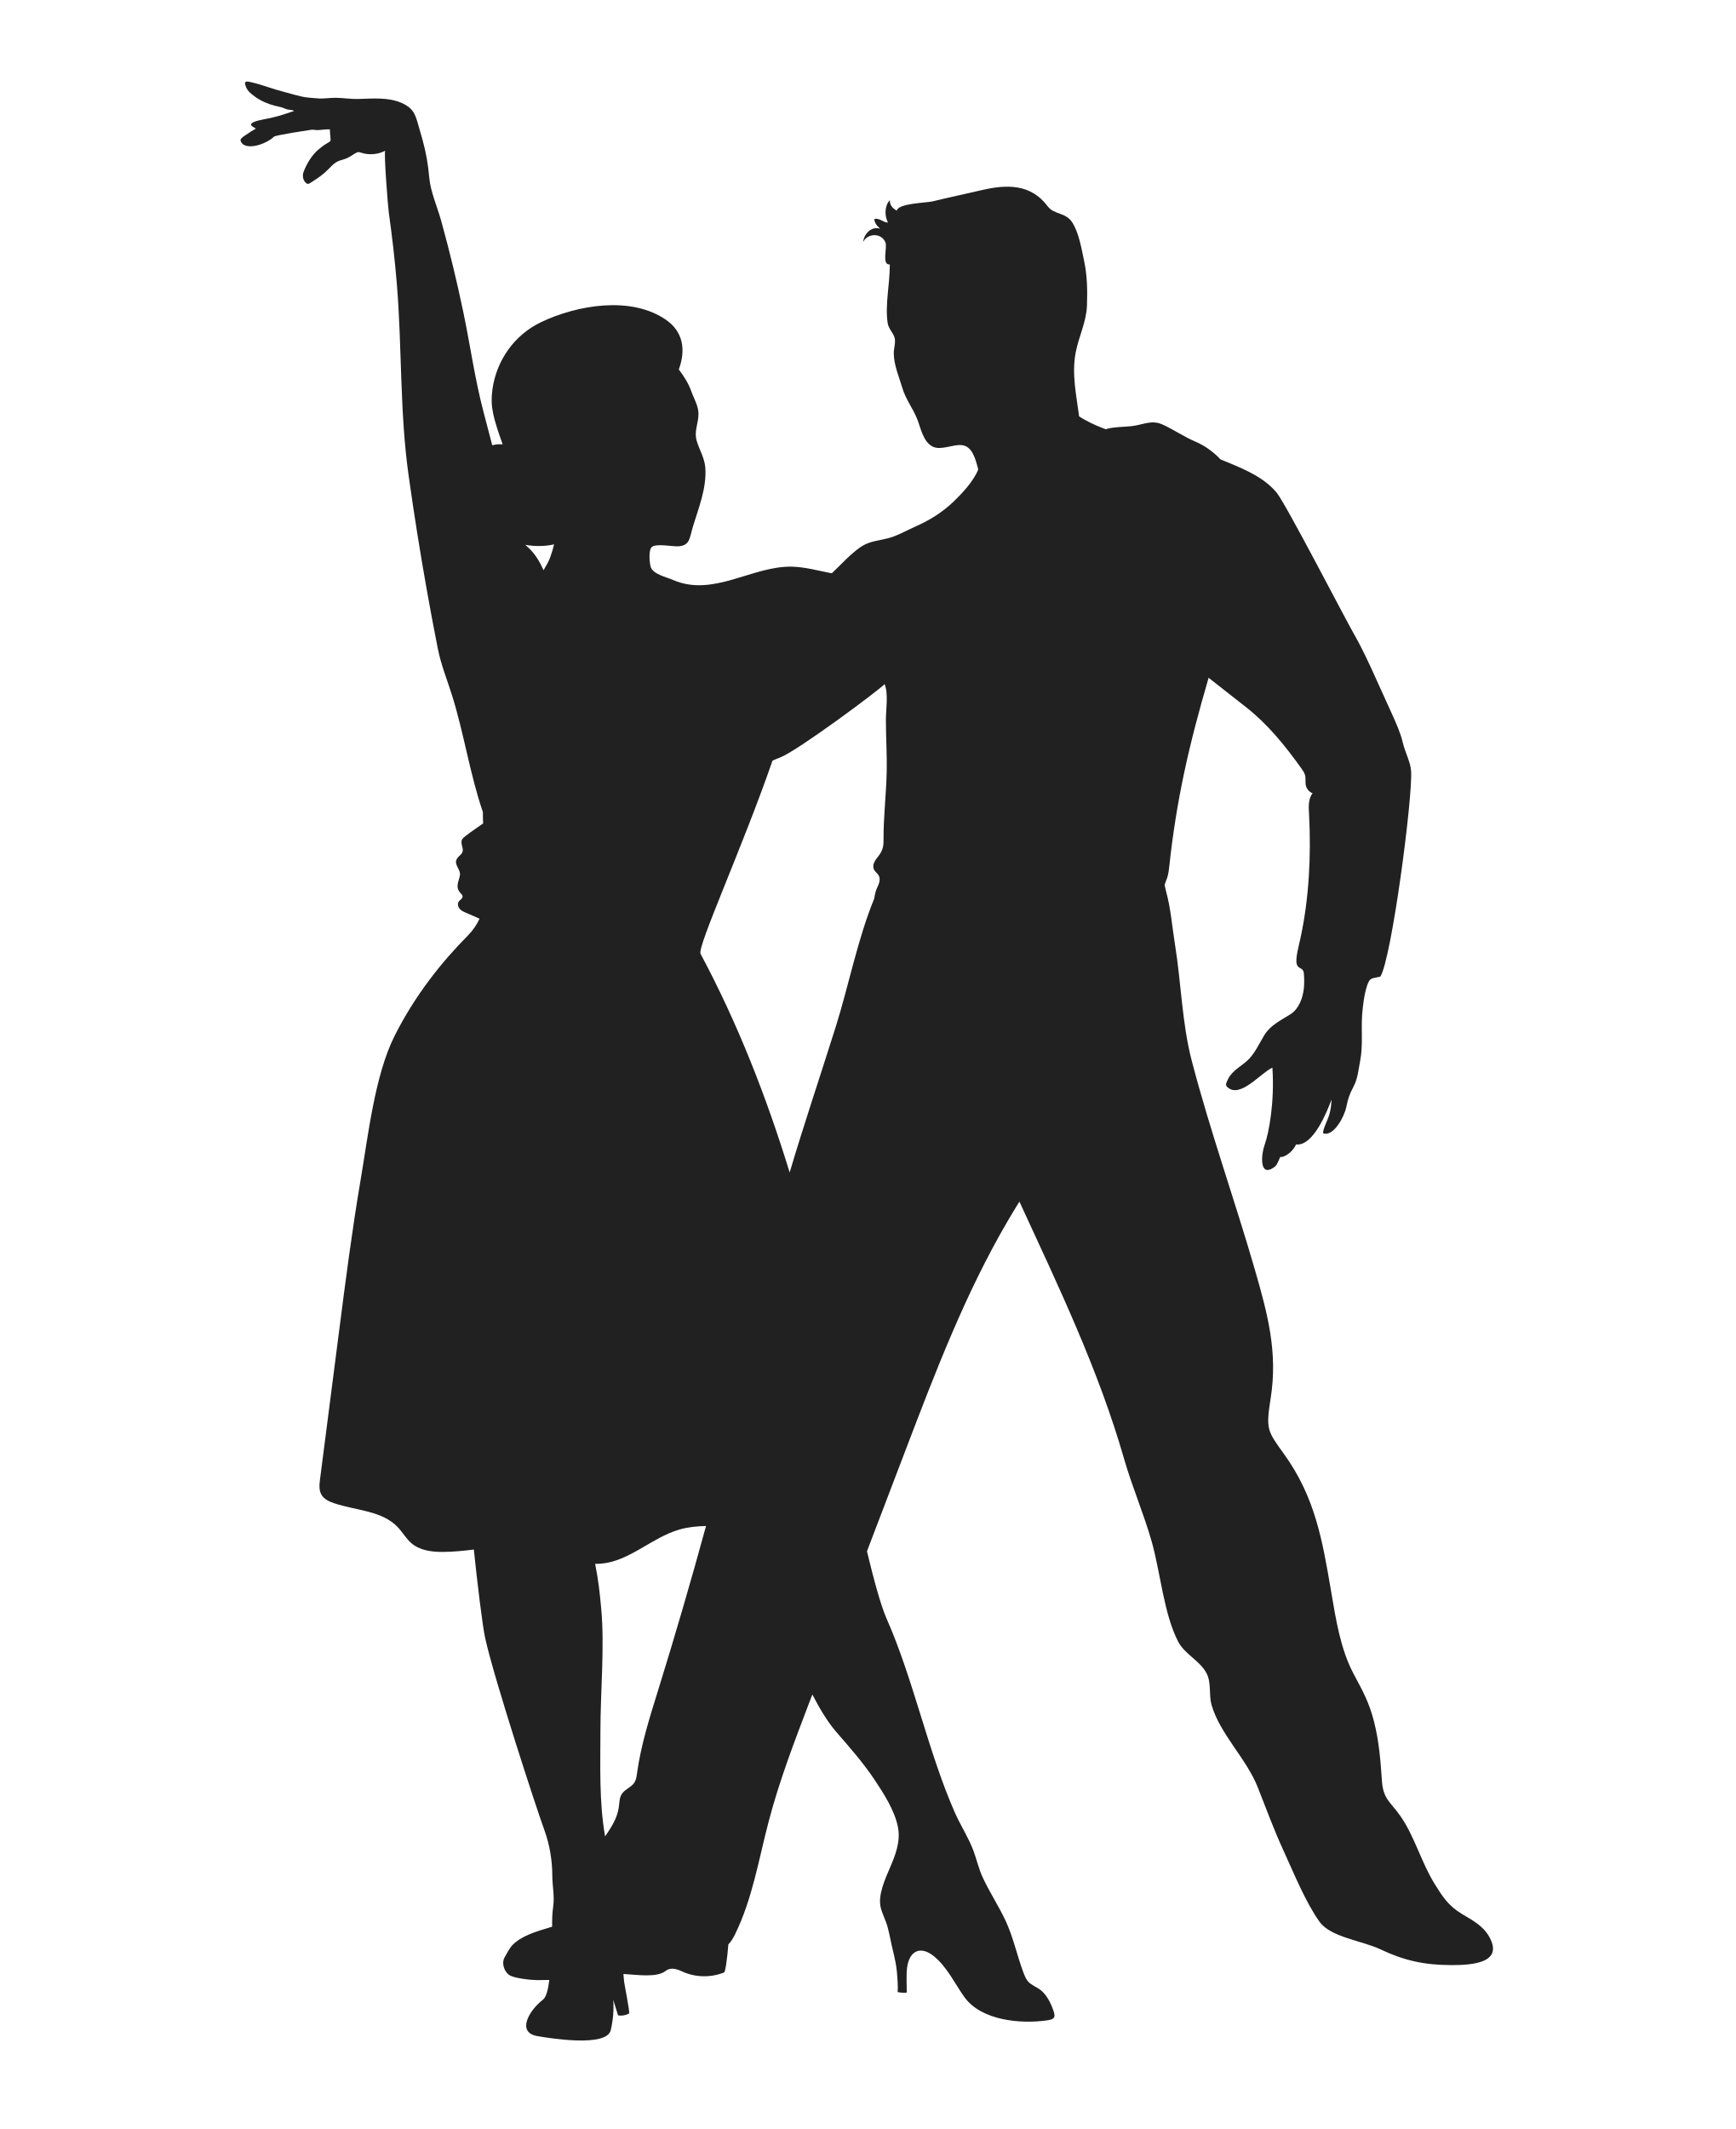
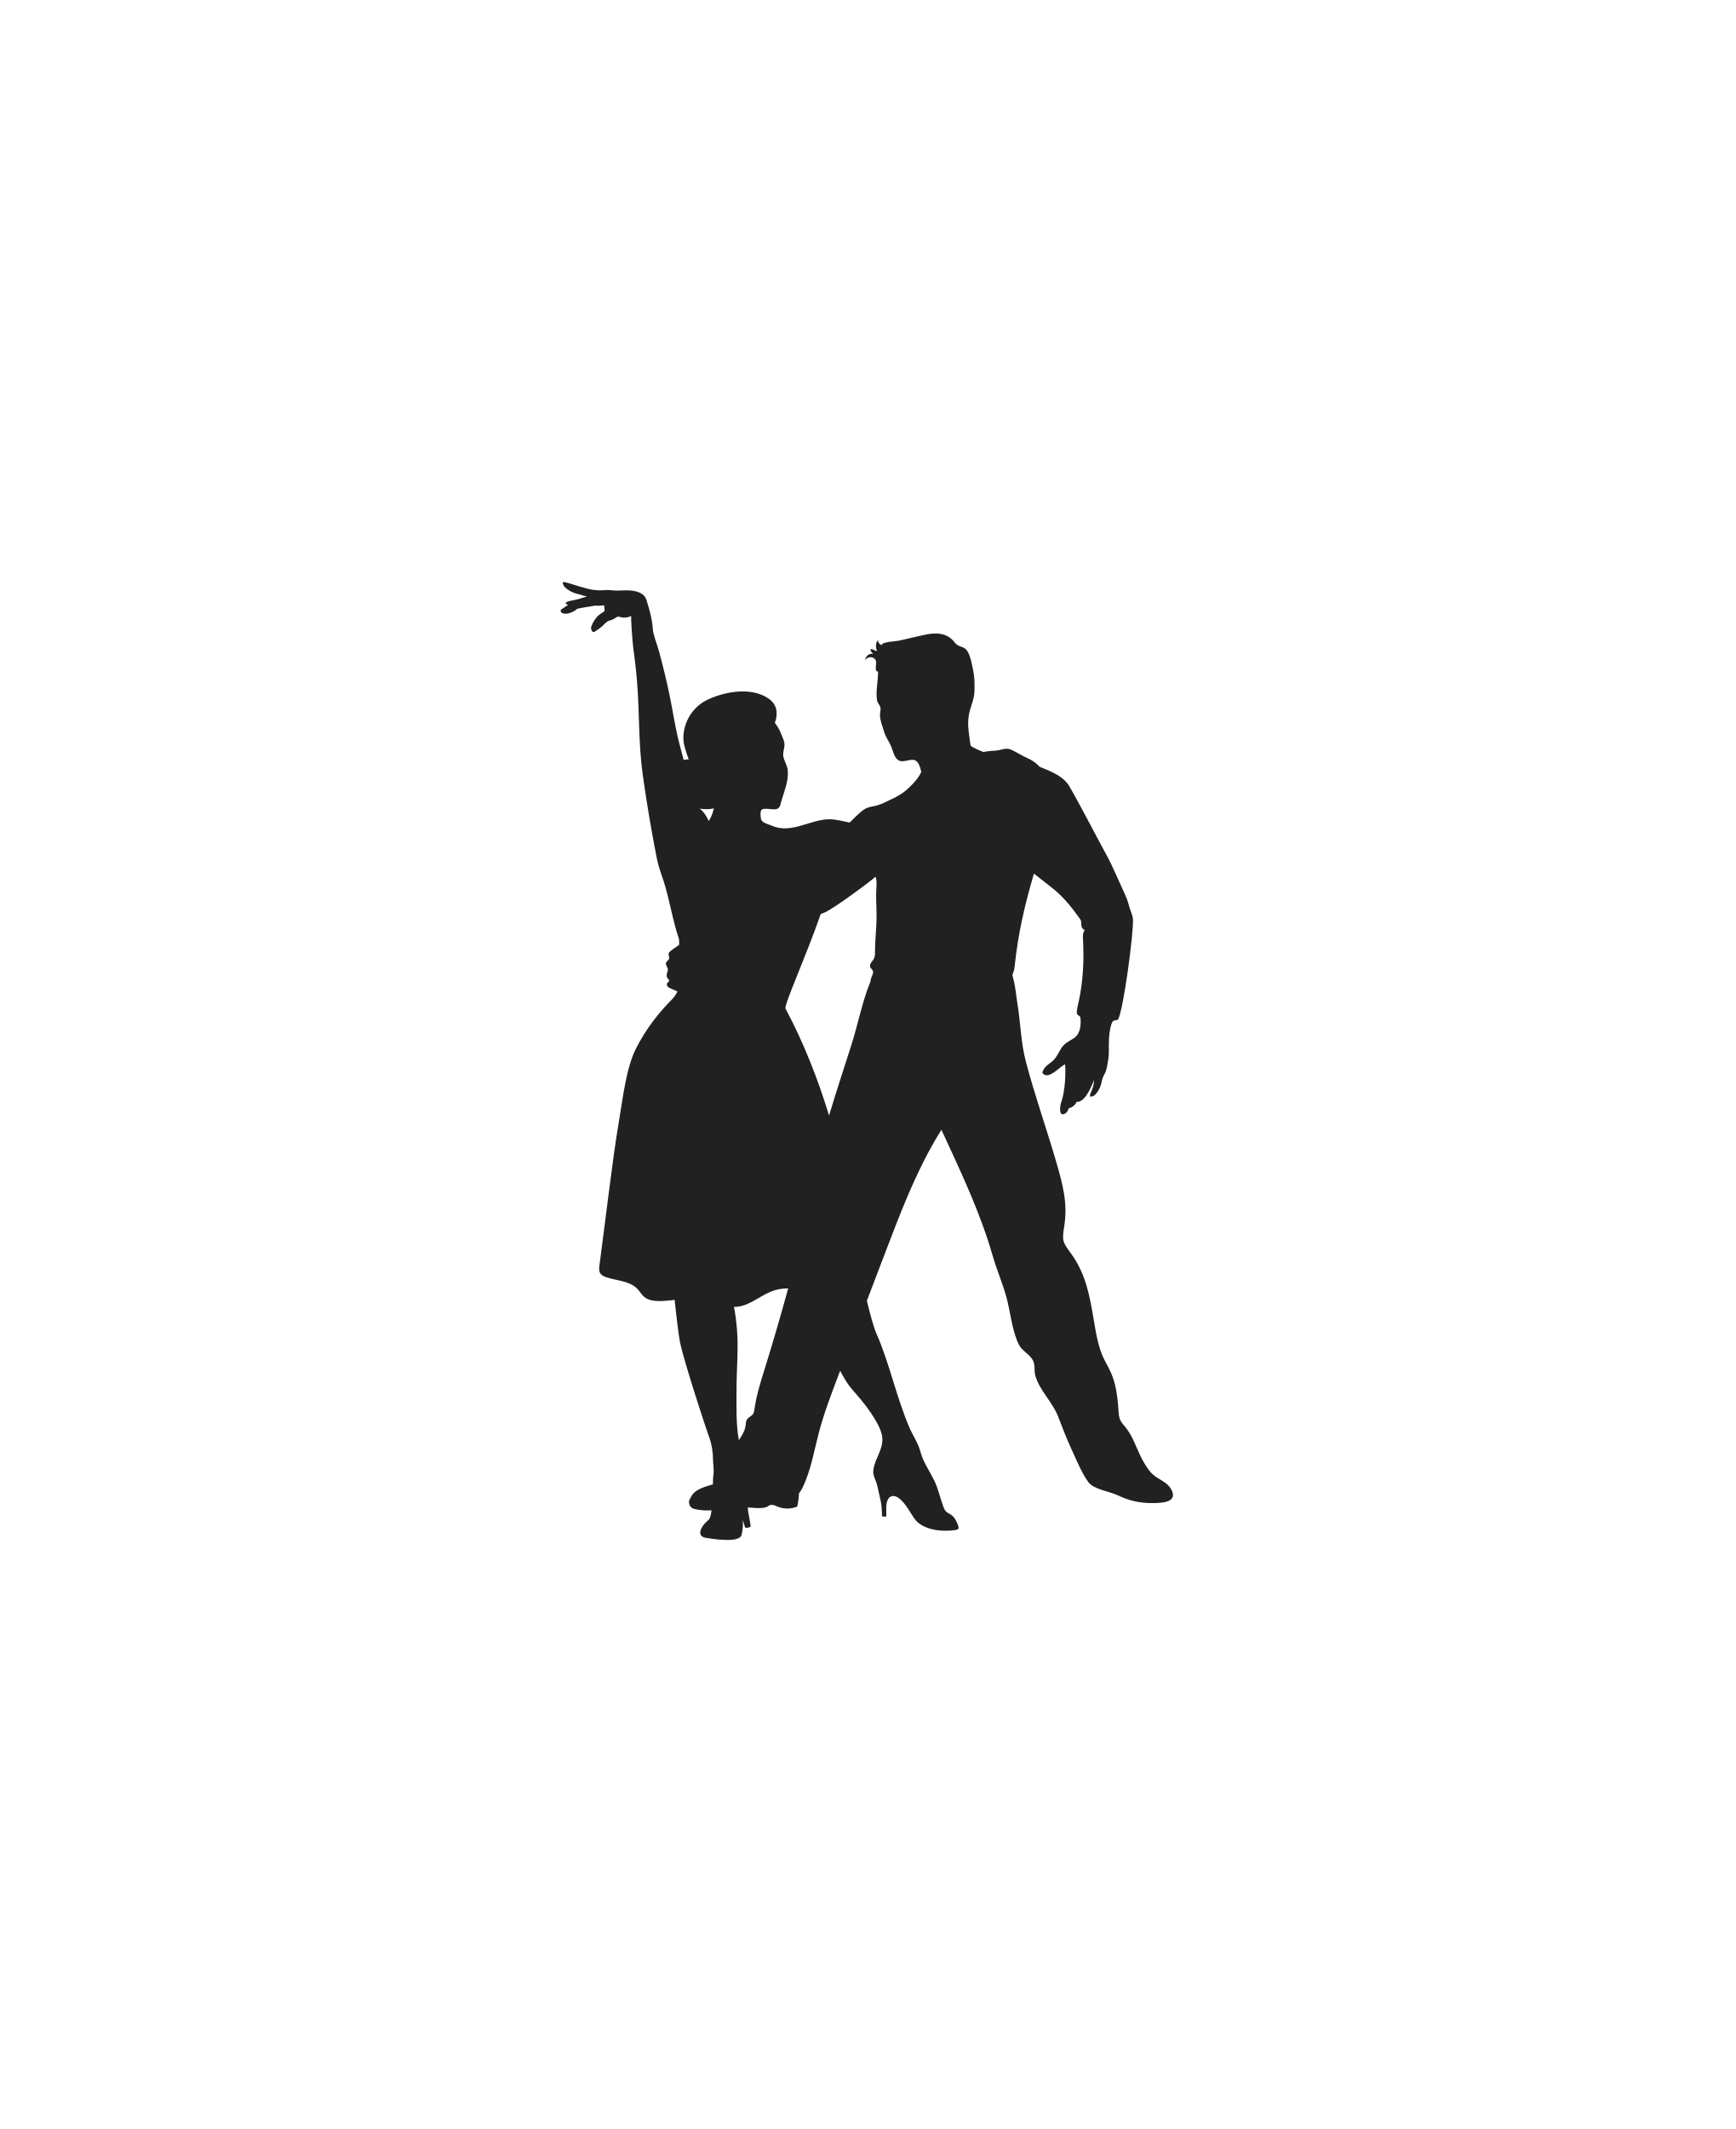
<svg xmlns="http://www.w3.org/2000/svg" width="424mm" height="520mm" viewBox="0 0 424 520" version="1.1" id="svg1" xml:space="preserve">
-   <g id="layer1">
+   <defs id="defs1" />
+   <g id="layer1" transform="matrix(0.4889786,0,0,0.4889786,108.2131,132.4296)">
    <path d="m 135.37,132.956 c -0.26,1.056 -0.563,2.113 -0.956,3.182 -0.405,1.098 -1.045,2.112 -1.621,3.14 -0.888,-1.995 -1.971,-3.872 -3.598,-5.407 -0.282,-0.267 -0.572,-0.525 -0.85,-0.794 2.421,0.408 4.822,0.39 7.025,-0.12 z m 68.825,117.764 c -3.723,11.862 -7.757,23.774 -11.277,35.647 -5.657,-18.405 -12.679,-36.396 -21.765,-53.393 -0.896,-1.681 10.136,-25.712 17.573,-47.186 0.618,-0.283 1.247,-0.556 1.896,-0.796 4.036,-1.496 23.928,-16.26 25.488,-17.901 0.97,2.33 0.319,6.197 0.319,8.73 0,4.287 0.289,8.574 0.192,12.851 -0.124,5.45 -0.795,10.825 -0.769,16.319 0.006,1.293 -0.022,1.958 -0.57,3.078 -0.642,1.308 -2.285,2.412 -1.862,4.059 0.227,0.887 1.359,1.274 1.472,2.393 0.12,1.2 -0.672,2.189 -0.977,3.305 -0.132,0.484 -0.252,1.052 -0.338,1.644 -4.057,9.925 -6.216,21.162 -9.381,31.249 z M 146.686,422.629 c 0,-9.194 1.053,-20.599 0.193,-29.749 -0.412,-4.387 -0.666,-6.748 -1.482,-10.924 0.464,0.008 0.931,0 1.398,-0.038 6.994,-0.573 12.434,-6.382 19.175,-8.33 2.125,-0.615 4.307,-0.822 6.514,-0.863 -3.653,13.364 -7.531,26.667 -11.638,39.898 -2.094,6.741 -4.253,13.505 -5.221,20.498 -0.106,0.765 -0.206,1.56 -0.613,2.217 -0.752,1.208 -2.359,1.667 -3.123,2.869 -0.577,0.908 -0.559,2.053 -0.697,3.119 -0.351,2.69 -1.835,4.971 -3.361,7.209 -1.503,-8.459 -1.144,-17.403 -1.144,-25.905 z m 217.124,50.384 c -1.553,-2.722 -4.166,-4.028 -6.694,-5.562 -3.301,-2.002 -4.637,-4.124 -6.64,-7.339 -3.154,-5.065 -4.923,-11.578 -8.225,-16.371 -2.499,-3.631 -4.331,-4.207 -4.641,-8.766 -0.333,-4.913 -0.691,-9.591 -1.908,-14.402 -1.229,-4.857 -2.821,-7.627 -5.028,-11.776 -3.215,-6.047 -4.345,-13.478 -5.479,-20.128 -2.12,-12.425 -3.89,-22.962 -11.474,-33.481 -4.17,-5.785 -4.485,-6.083 -3.274,-13.784 1.748,-11.137 -0.764,-20.518 -3.864,-31.249 -4.94,-17.104 -10.914,-33.774 -15.416,-51.005 -2.424,-9.277 -2.587,-19.106 -4.129,-28.563 -0.714,-4.391 -0.992,-8.686 -2.194,-12.998 -0.114,-0.411 -0.22,-0.888 -0.323,-1.409 0.13,-0.581 0.398,-1.129 0.595,-1.694 0.351,-1.001 0.457,-2.066 0.572,-3.121 0.808,-7.543 2.001,-15.044 3.573,-22.465 1.666,-7.868 3.757,-15.635 6.008,-23.357 3.047,2.393 6.094,4.786 9.141,7.178 5.35,4.201 9.586,9.449 13.536,14.979 0.365,0.51 0.733,1.04 0.886,1.648 0.213,0.829 0.006,1.721 0.208,2.552 0.202,0.833 0.834,1.549 1.636,1.852 -1.152,1.439 -0.957,3.487 -0.861,5.328 0.514,9.899 -0.006,20.358 -2.101,30.041 -0.413,1.914 -1.296,5.009 -0.912,6.358 0.368,1.29 1.587,0.746 1.734,2.242 0.111,1.129 0.121,2.559 0,3.693 -0.249,2.325 -1.202,4.993 -3.25,6.298 -2.344,1.495 -4.89,2.645 -6.39,5.089 -1.301,2.123 -2.416,4.734 -4.335,6.395 -1.957,1.694 -3.915,2.519 -4.915,5.194 -0.085,0.225 -0.161,0.471 -0.093,0.701 0.051,0.169 0.172,0.306 0.3,0.429 3.104,2.922 8.221,-3.553 11.003,-4.745 0.55,8.419 -0.824,15.898 -1.959,19.025 -0.766,2.11 -1.344,8.082 2.514,5.192 0.656,-0.493 1.027,-1.744 1.358,-2.407 0.026,-0.051 0.273,0.212 1.341,-0.354 1.239,-0.657 2.149,-1.845 2.528,-2.705 4.187,0.491 7.602,-8.073 8.65,-10.958 -0.031,1.396 -0.18,2.37 -0.545,3.71 -0.331,1.222 -2.249,4.841 -1.178,4.611 2.361,0.396 4.818,-4.031 5.332,-6.466 0.46,-2.176 0.786,-3.149 1.715,-4.896 1.12,-2.106 1.23,-4.116 1.681,-6.429 0.736,-3.772 0.211,-7.472 0.488,-11.28 0.158,-2.15 0.518,-5.067 1.214,-7.113 0.695,-2.045 1.151,-1.663 3.213,-2.164 2.712,-4.025 7.968,-43.777 7.528,-50.263 -0.143,-2.11 -1.506,-4.685 -1.986,-6.746 -0.584,-2.503 -1.652,-4.865 -2.712,-7.206 -1.251,-2.76 -2.502,-5.521 -3.754,-8.281 -1.72,-3.799 -3.445,-7.604 -5.523,-11.218 -2.177,-3.787 -16.613,-31.755 -18.854,-34.473 -3.032,-3.679 -7.621,-5.632 -12.026,-7.454 -0.559,-0.23 -1.122,-0.461 -1.688,-0.683 -1.71,-1.801 -3.786,-3.345 -6.081,-4.319 -2.943,-1.25 -5.196,-2.884 -8.068,-4.196 -2.795,-1.274 -4.779,0.097 -7.739,0.396 -1.973,0.199 -3.779,0.136 -5.737,0.616 -0.143,0.035 -0.28,0.088 -0.422,0.128 -1.745,-0.633 -3.451,-1.386 -5.024,-2.257 -0.564,-0.313 -1.052,-0.575 -1.495,-0.904 -0.67,-5.244 -1.849,-10.33 -0.817,-15.656 0.754,-3.9 2.601,-7.392 2.743,-11.422 0.132,-3.756 0.053,-7.365 -0.727,-11.02 -0.613,-2.869 -1.21,-6.491 -2.732,-9.047 -1.682,-2.827 -4.487,-1.943 -6.175,-4.19 -4.075,-5.427 -9.917,-5.358 -16.071,-3.91 -4.001,0.94 -8.044,1.768 -12.024,2.75 -1.465,0.363 -8.366,0.445 -8.739,2.263 -0.981,-0.53 -1.773,-1.38 -1.687,-2.565 -1.333,1.384 -1.323,3.85 -0.459,5.483 -1.215,-0.028 -2.077,-1.198 -3.335,-0.875 -0.025,0.895 0.713,1.755 1.434,2.369 -2.164,-0.677 -3.958,1.257 -4.166,3.237 1.042,-2.141 4.452,-2.33 5.448,0.124 0.508,1.25 -1.004,5.545 1.068,5.372 0,4.934 -1.191,9.777 -0.535,14.255 0.219,1.5 1.351,2.365 1.703,3.657 0.309,1.133 -0.225,2.654 -0.205,3.82 0.05,2.926 1.262,5.599 2.075,8.37 0.845,2.876 2.574,4.955 3.671,7.716 0.85,2.14 1.441,5.603 3.858,6.714 1.959,0.9 4.846,-0.605 6.959,-0.412 2.665,0.243 3.411,3.442 4.076,5.951 -1.185,2.957 -4.035,5.923 -5.949,7.774 -2.827,2.733 -5.949,4.64 -9.505,6.214 -2.219,0.98 -4.349,2.258 -6.733,2.851 -2.451,0.61 -4.533,0.697 -6.632,2.157 -2.476,1.723 -4.631,4.179 -6.836,6.24 -0.041,0.039 -0.079,0.077 -0.119,0.115 -0.125,-0.023 -0.249,-0.041 -0.375,-0.065 -3.108,-0.596 -6.19,-1.472 -9.355,-1.543 -9.739,-0.224 -19.211,7.528 -29.086,3.236 -1.666,-0.724 -4.909,-1.401 -5.437,-3.206 -0.278,-0.953 -0.604,-4.229 0.344,-4.884 1.205,-0.831 4.851,-0.055 6.325,-0.117 2.916,-0.121 2.822,-2.018 3.563,-4.505 1.412,-4.741 3.503,-9.687 3.111,-14.761 -0.171,-2.229 -1.393,-4.233 -2.055,-6.353 -0.738,-2.361 0.27,-4.076 0.385,-6.394 0.108,-2.176 -1.038,-3.856 -1.736,-5.823 -0.704,-1.985 -1.81,-3.699 -3.064,-5.363 1.715,-4.667 1.156,-9.182 -3.171,-12.155 -8.51,-5.851 -21.619,-3.598 -30.413,0.567 -6.628,3.14 -11.02,9.46 -11.964,16.577 -0.549,4.136 0.193,6.744 2.505,13.294 -0.967,-0.059 -1.8,0.031 -2.534,0.237 -0.716,-2.74 -1.435,-5.478 -2.152,-8.217 -2.108,-8.044 -3.213,-16.126 -4.899,-24.227 -1.568,-7.532 -3.382,-15.014 -5.438,-22.428 -0.94,-3.39 -2.603,-7.057 -2.907,-10.561 -0.273,-3.15 -0.756,-5.96 -1.605,-9.066 -0.402,-1.473 -0.823,-2.94 -1.262,-4.402 -0.274,-0.913 -0.564,-1.841 -1.111,-2.623 -0.676,-0.965 -1.702,-1.637 -2.785,-2.104 -3.356,-1.446 -7.104,-1.04 -10.657,-0.953 -1.826,0.044 -3.606,-0.274 -5.412,-0.293 -1.549,-0.015 -3.07,0.3 -4.64,0.126 -0.783,-0.087 -1.559,-0.104 -2.344,-0.201 -1.882,-0.233 -3.98,-0.939 -5.811,-1.404 -2.733,-0.696 -5.033,-1.664 -7.766,-2.296 -0.363,-0.084 -1.273,-0.366 -1.552,-0.019 -0.188,0.235 0.084,0.896 0.184,1.155 0.403,1.036 1.276,1.693 2.161,2.342 1.423,1.044 3.142,1.798 4.856,2.229 0.947,0.238 1.786,0.36 2.677,0.777 0.698,0.326 1.366,0.115 2.072,0.5 -3.724,1.284 -4.431,1.412 -6.423,1.862 -0.512,0.117 -4.08,0.615 -4.109,1.477 -0.013,0.354 0.706,0.707 1.151,0.934 0.114,0.058 -1.03,0.637 -1.151,0.736 -0.709,0.578 -2.698,1.541 -2.569,2.183 0.287,1.436 2.293,1.854 4.751,1.027 1.169,-0.392 2.516,-1.044 3.393,-1.914 0.416,-0.411 8.583,-1.608 9.12,-1.7 0.383,-0.064 0.981,0.084 1.4,0.081 1.059,-0.004 2.106,-0.242 3.158,-0.184 0.038,0.715 0.056,1.414 0.152,2.133 0.103,0.766 -0.068,0.824 -0.719,1.195 -0.798,0.455 -1.495,0.987 -2.204,1.579 -1.621,1.357 -2.926,3.529 -3.662,5.512 -0.314,0.847 -0.163,1.965 0.533,2.612 0.564,0.527 0.855,0.226 1.422,-0.137 1.504,-0.961 2.822,-1.826 4.074,-3.122 0.583,-0.603 1.206,-1.258 1.911,-1.718 0.698,-0.455 1.548,-0.584 2.314,-0.87 0.821,-0.305 1.56,-0.83 2.315,-1.291 0.243,-0.149 0.497,-0.302 0.782,-0.326 0.272,-0.023 0.539,0.075 0.801,0.159 1.903,0.603 4.044,0.416 5.813,-0.508 -0.397,0.207 0.635,13.5 0.865,15.128 0.814,5.767 1.48,11.548 1.96,17.353 1.288,15.598 0.695,31.194 2.857,46.679 1.319,9.444 2.816,18.861 4.488,28.249 0.835,4.693 1.715,9.379 2.639,14.056 0.819,4.149 2.26,7.587 3.514,11.588 2.936,9.369 4.357,19.254 7.532,28.494 0,0.024 0,0.044 -0.003,0.069 -0.008,0.885 0.015,1.783 0.056,2.687 -1.83,1.274 -4.646,3.197 -5.057,3.775 -0.424,0.594 -0.169,1.405 0.007,2.115 0.432,1.752 -0.949,1.739 -1.486,3.018 -0.509,1.214 1.082,2.441 0.871,3.741 -0.235,1.45 -1.187,2.783 -0.003,4.199 0.28,0.336 0.688,0.659 0.645,1.094 -0.048,0.484 -0.615,0.712 -0.907,1.1 -0.298,0.391 -0.278,0.932 -0.07,1.388 0.073,0.157 0.166,0.303 0.278,0.431 0.435,0.497 1.067,0.767 1.678,1.021 1.044,0.433 2.104,0.919 3.173,1.395 -0.69,1.476 -1.621,2.863 -2.873,4.126 -6.33,6.388 -12.839,14.462 -17.89,24.497 -4.827,9.591 -6.498,24.605 -8.3,35.192 -2.067,12.144 -3.64,24.369 -5.212,36.589 -1.564,12.157 -3.129,24.312 -4.693,36.468 -0.166,1.283 -0.311,2.673 0.333,3.796 0.635,1.108 1.891,1.689 3.102,2.096 5.332,1.794 11.705,1.779 15.569,5.868 1.186,1.256 2.036,2.823 3.357,3.936 2.053,1.731 4.918,2.099 7.604,2.092 2.533,-0.007 5.072,-0.28 7.606,-0.579 0.826,7.941 2.115,18.713 2.791,21.733 2.294,10.234 12.53,41.598 14.451,46.815 1.242,3.379 1.926,7.387 1.926,10.981 0,2.751 0.597,5.011 0.211,7.713 -0.229,1.609 -0.267,3.24 -0.255,4.874 -3.935,1.178 -7.537,2.22 -9.762,4.561 -0.616,0.649 -1.44,2.173 -1.879,2.994 -0.743,1.389 -0.075,3.304 1.076,4.187 1.152,0.882 5.517,1.299 6.909,1.305 1.024,0.006 2.005,-0.012 2.971,-0.042 -0.284,2.223 -0.706,4.177 -1.583,4.848 -3.275,2.505 -6.547,7.953 -1.349,8.862 3.06,0.536 16.938,2.791 17.939,-1.442 0.571,-2.416 0.781,-4.918 0.619,-7.396 0.39,1.261 0.778,2.522 1.167,3.784 0.917,0.161 1.89,-0.009 2.697,-0.472 0.246,-0.14 -1.151,-7.151 -1.238,-7.904 -0.069,-0.616 -0.118,-1.188 -0.146,-1.74 3.477,0.206 8.107,0.939 10.284,-0.72 0.548,-0.418 1.6,-1.055 3.905,0.034 3.261,1.541 7.025,1.658 10.401,0.321 0.285,-0.112 0.743,-3.027 1.046,-6.859 0.698,-0.695 1.217,-1.621 1.656,-2.517 4.23,-8.624 5.762,-18.272 8.205,-27.562 2.571,-9.777 6.183,-19.245 9.787,-28.69 0.289,-0.759 0.579,-1.516 0.868,-2.274 1.668,3.214 3.606,6.566 5.822,9.124 3.251,3.75 6.616,7.555 9.374,11.7 2.265,3.404 4.888,7.455 5.707,11.516 0.713,3.546 -0.591,6.846 -1.975,10.063 -1.132,2.629 -2.866,6.475 -2.274,9.399 0.337,1.66 1.309,3.358 1.748,5.048 0.572,2.192 0.808,3.808 1.354,5.995 0.356,1.432 0.796,3.508 0.911,4.986 0.1,1.295 0.307,3.565 0.178,4.831 -0.011,0.112 2.221,0.343 2.221,0.074 0,-1.682 -0.15,-4.502 0.098,-6.162 0.621,-4.132 3.414,-5.211 6.58,-2.6 3.237,2.668 4.987,6.557 7.397,9.925 4.11,5.744 13.743,6.651 20.318,5.684 2.167,-0.319 1.918,-1.129 1.151,-3.135 -0.638,-1.669 -1.748,-3.616 -3.317,-4.589 -2.207,-1.369 -2.701,-1.225 -3.718,-3.922 -1.567,-4.152 -2.487,-8.673 -4.369,-12.686 -1.711,-3.645 -3.921,-6.971 -5.6,-10.601 -0.989,-2.135 -1.462,-4.415 -2.295,-6.609 -1.204,-3.168 -3.11,-6.066 -4.484,-9.169 -6.523,-14.764 -10.128,-32.586 -16.67,-47.352 -1.465,-3.307 -3.21,-9.846 -4.814,-16.486 3.167,-8.299 6.335,-16.599 9.503,-24.899 7.25,-18.997 14.547,-38.093 24.807,-55.65 0.956,-1.636 1.941,-3.254 2.936,-4.869 9.492,20.607 19.321,41.047 25.56,62.8 1.958,6.827 4.811,13.393 6.753,20.221 2.133,7.5 2.942,17.6 6.445,24.411 1.618,3.149 5.356,4.677 6.96,7.776 1.23,2.376 0.515,5.252 1.217,7.708 2.033,7.115 8.525,13.123 11.29,20.132 2.062,5.226 3.965,10.421 6.299,15.495 2.501,5.442 5.373,12.562 8.782,17.336 2.737,3.833 10.371,4.617 14.878,6.751 5.871,2.78 10.782,3.836 17.346,3.853 4.878,0.012 12.933,-0.451 9.228,-6.947 z" style="clip-rule:evenodd;fill:#212121;fill-rule:nonzero;stroke-width:0.265;stroke-linejoin:round;stroke-miterlimit:2" id="path1" />
  </g>
</svg>
